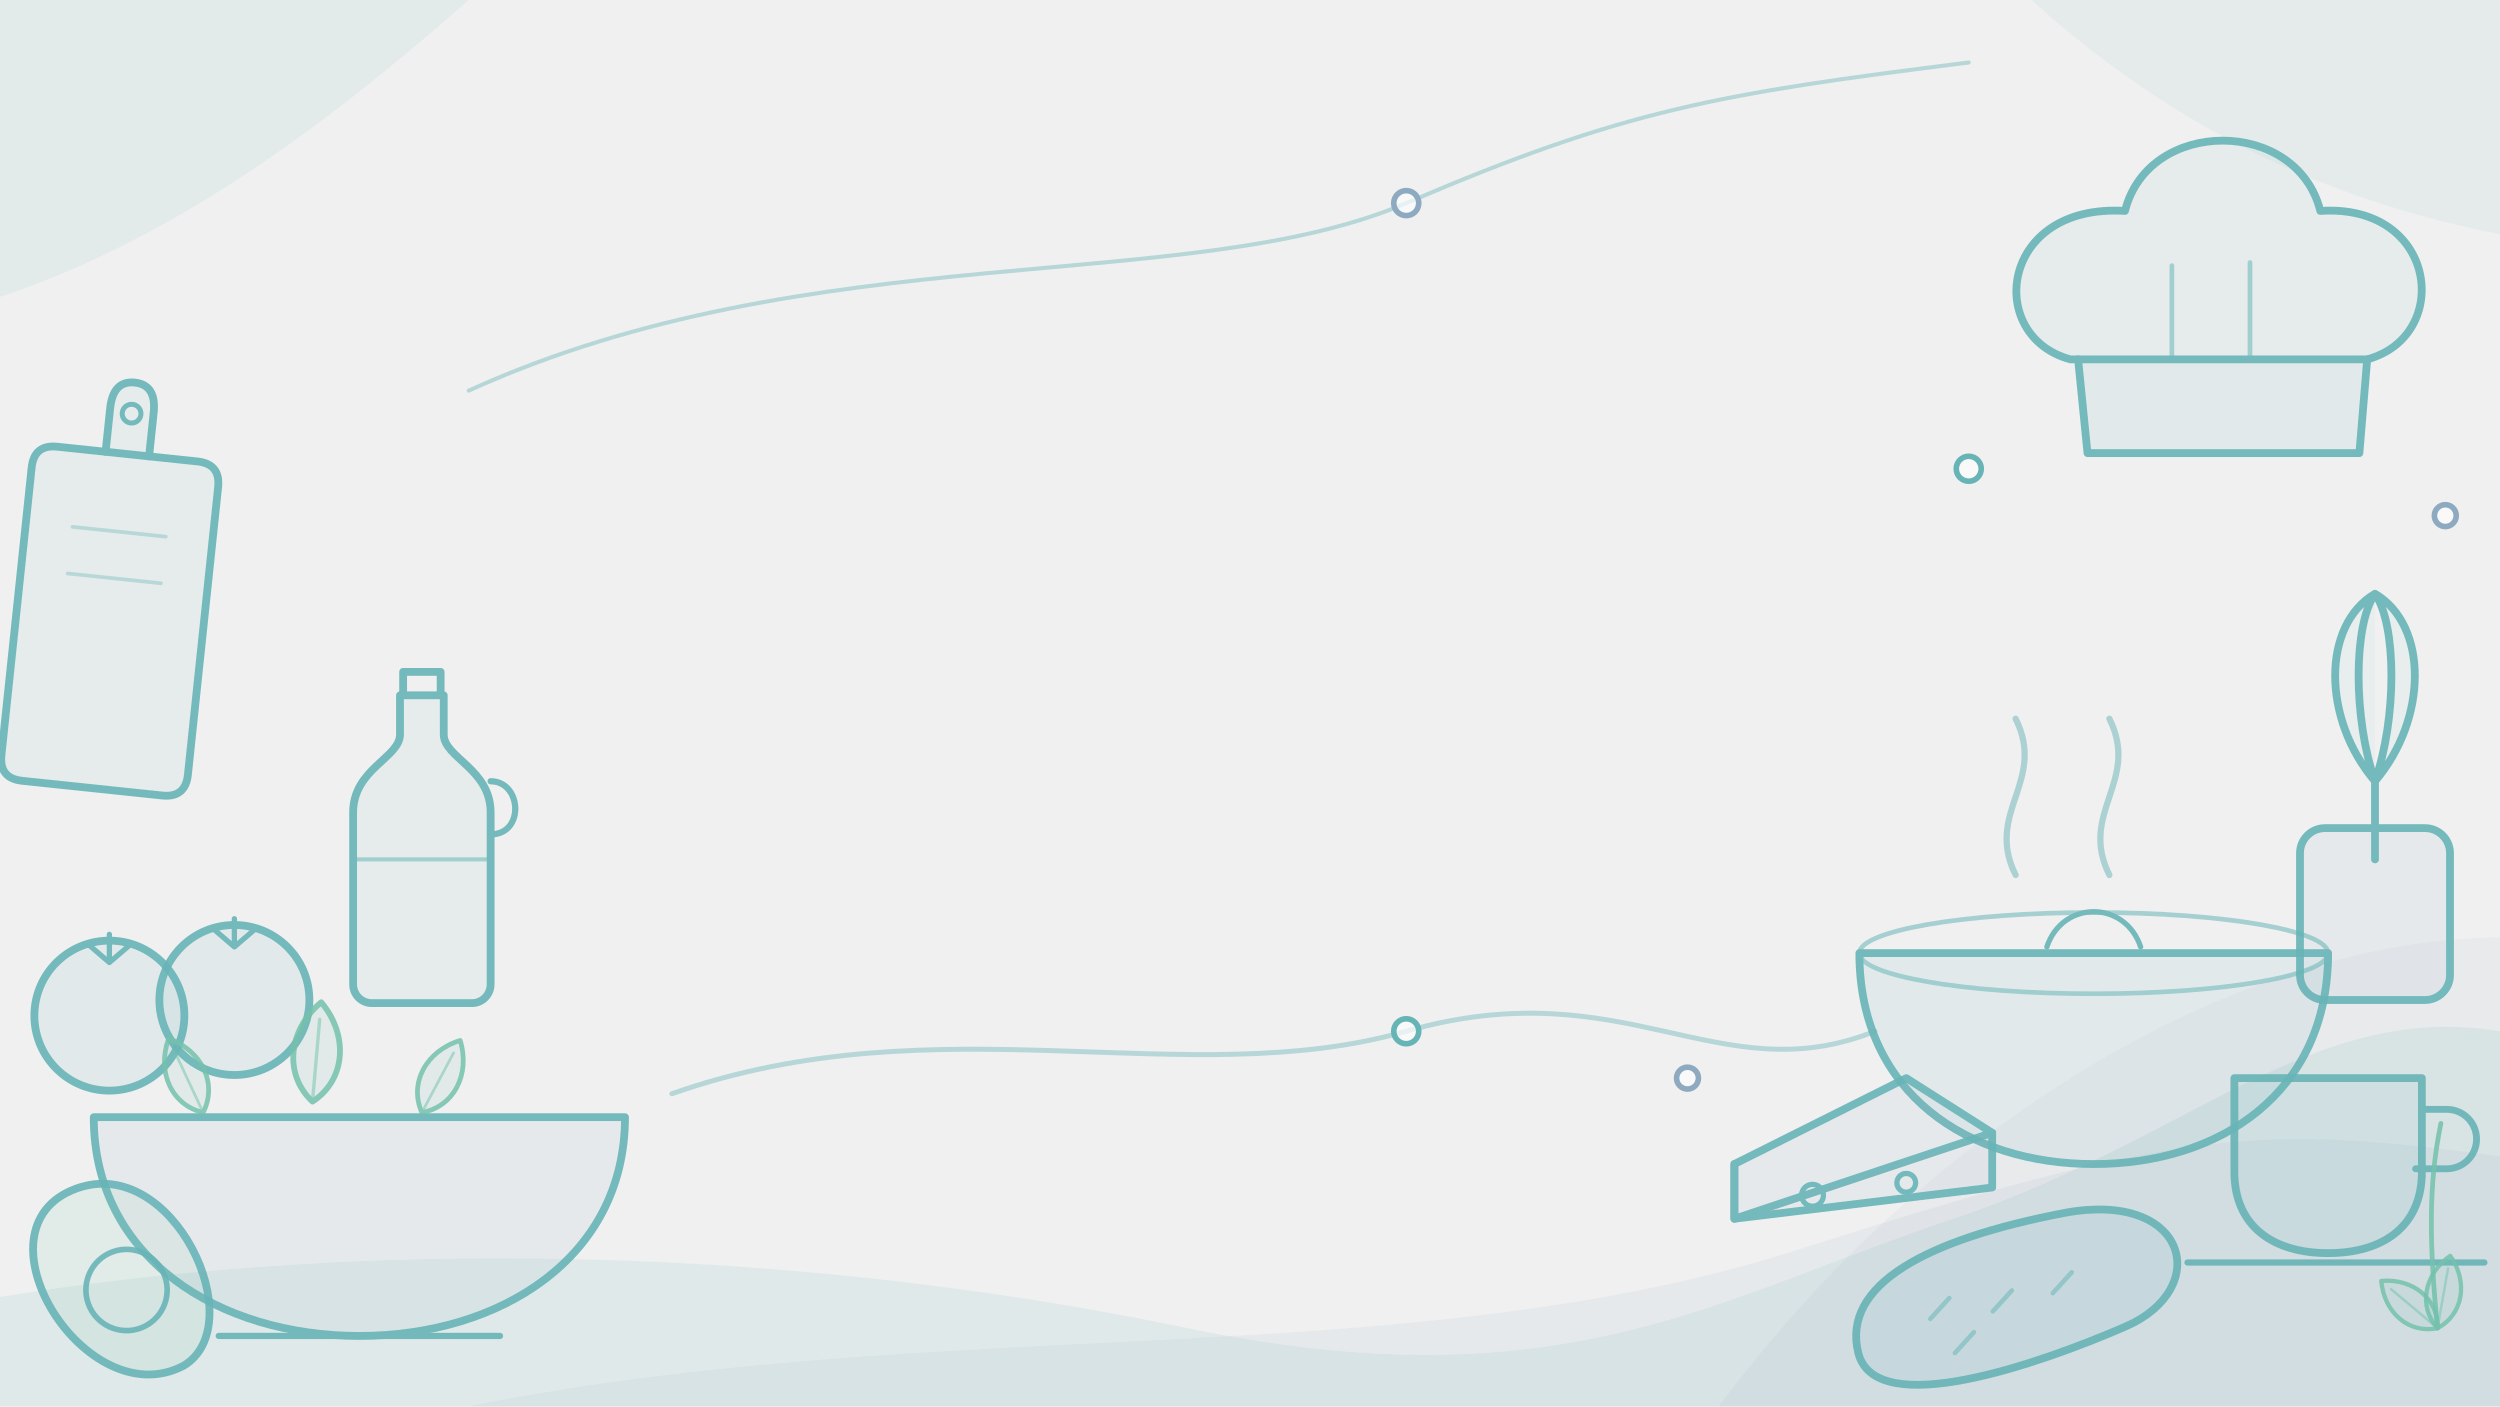
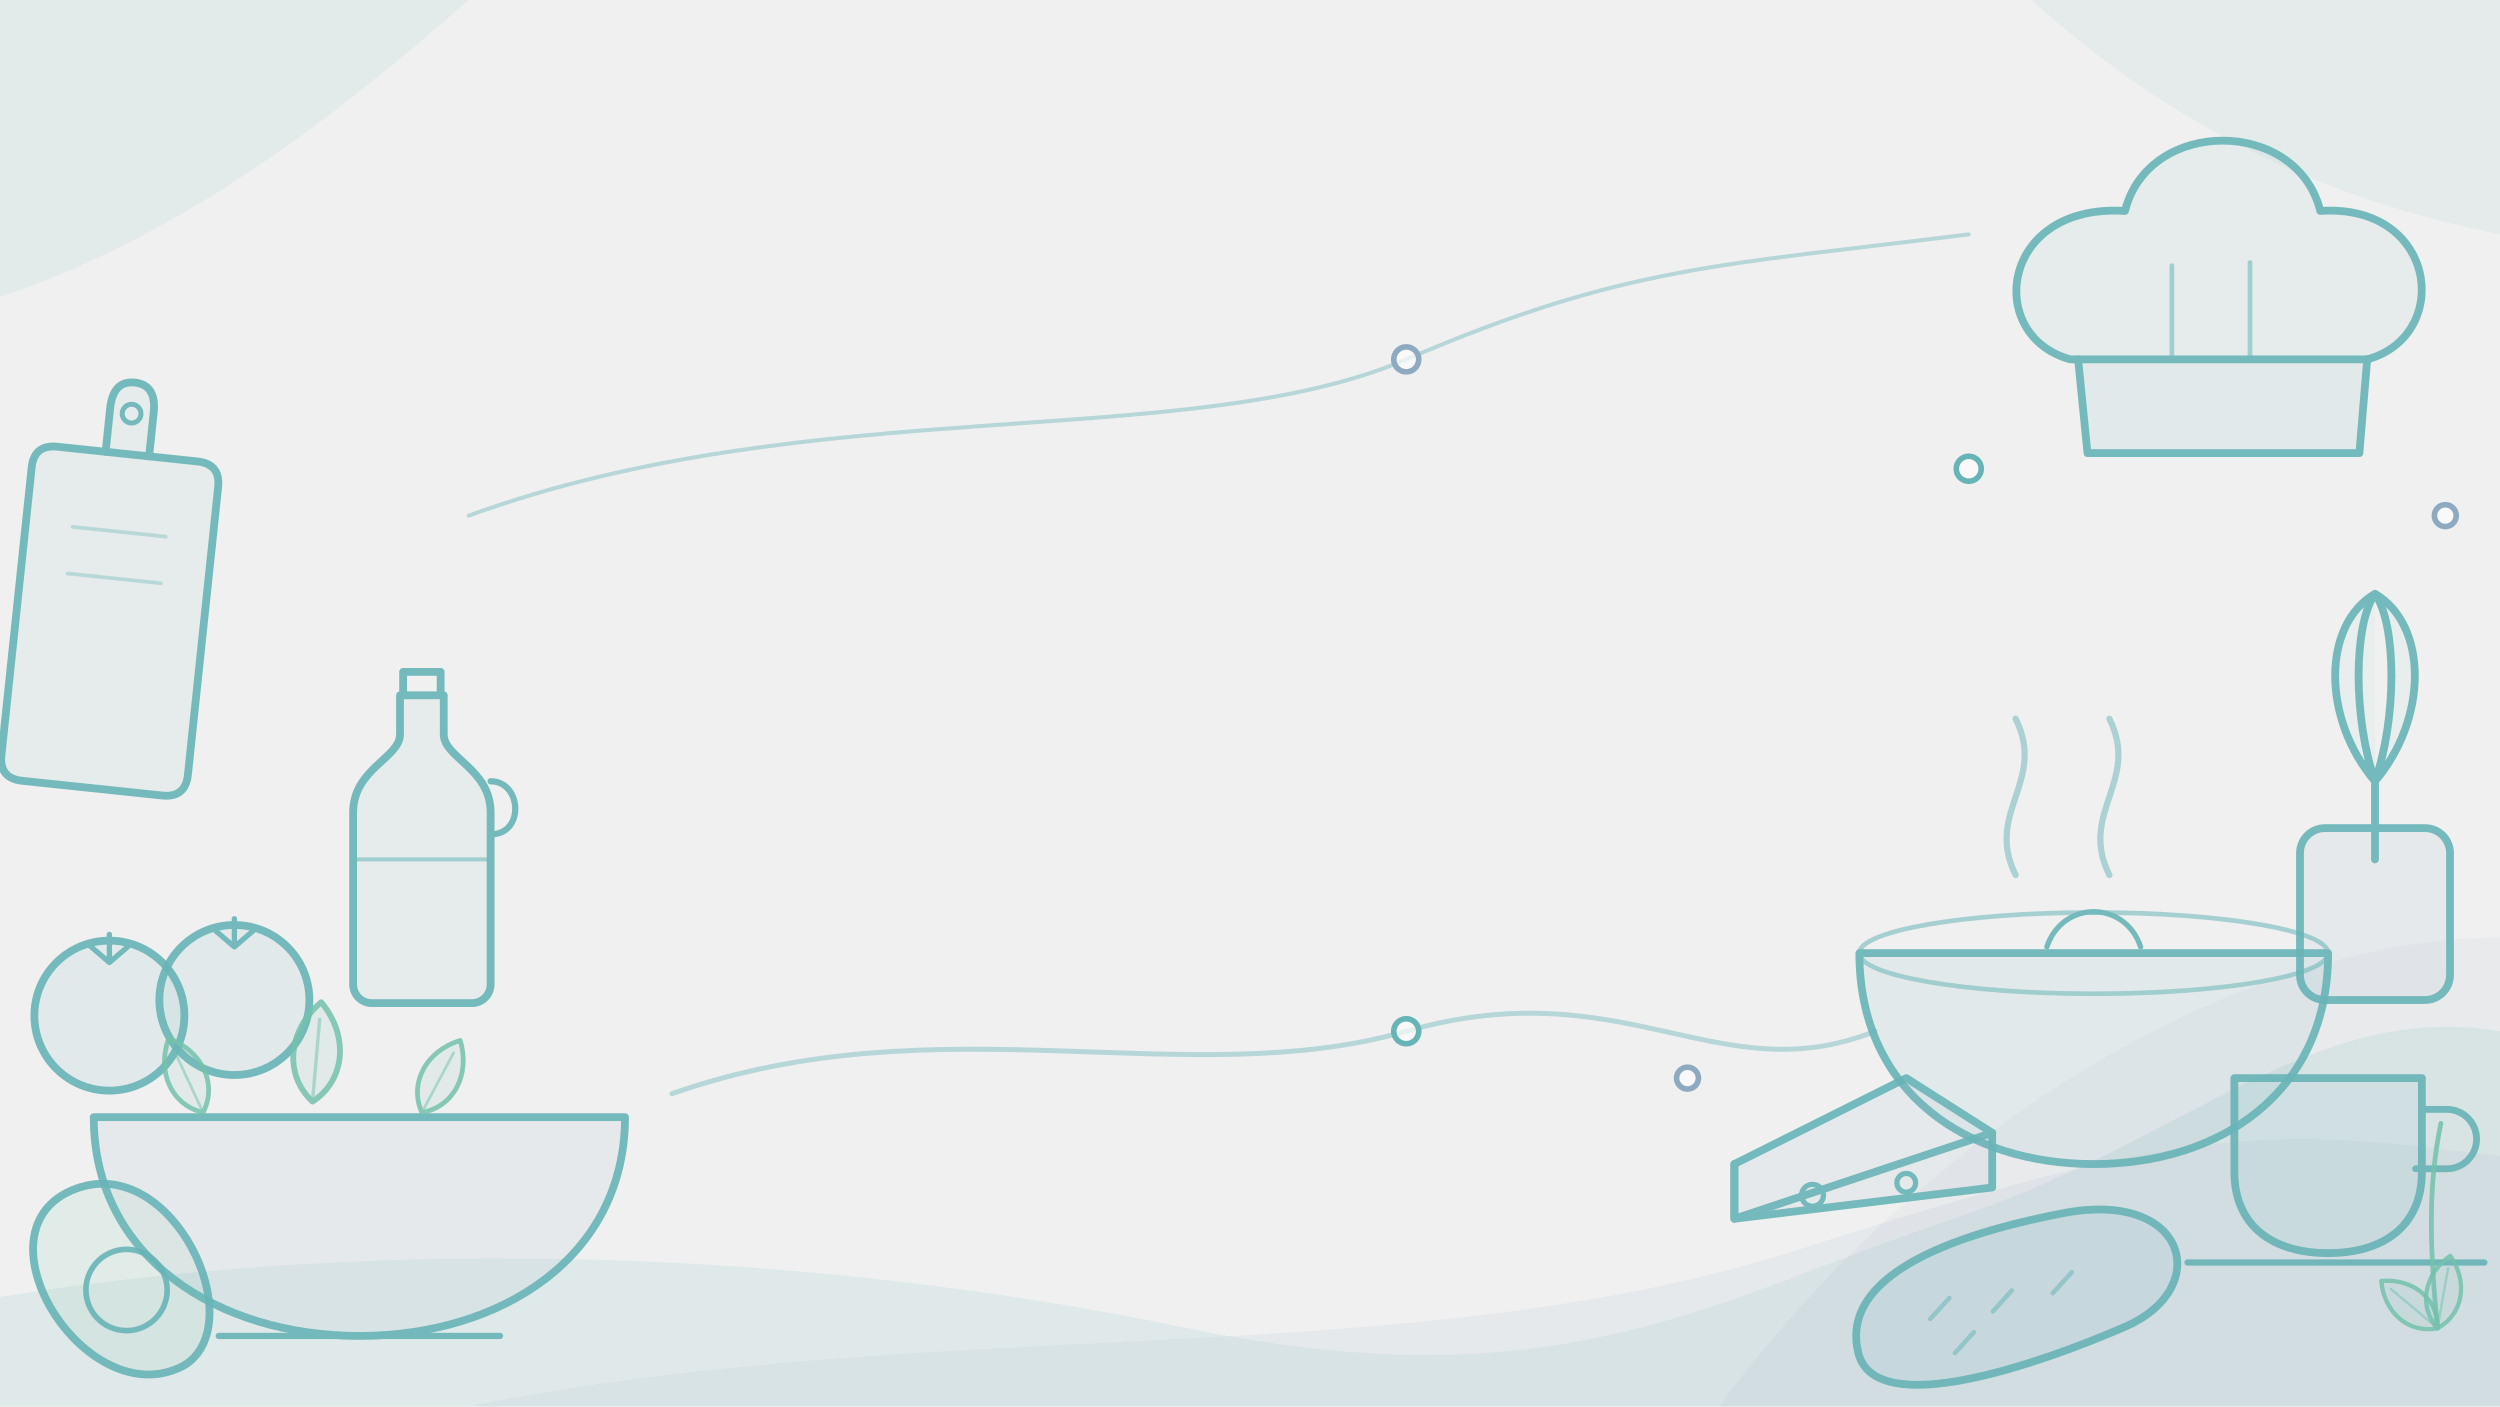
<svg xmlns="http://www.w3.org/2000/svg" opacity=".85" viewBox="0 0 1600 900" fill="none" stroke-linecap="round" stroke-linejoin="round">
  <path d="M0 0 H300 C220 70 120 150 0 190Z" fill="#4fa9ac" opacity=".10" stroke="none" />
  <path d="M1300 0 H1600 V150 C1500 130 1400 90 1300 0Z" fill="#4fa9ac" opacity=".08" stroke="none" />
  <path d="M0 900 V830 C250 790 520 800 760 850 S1100 830 1250 780 S1480 640 1600 660 V900Z" fill="#4fa9ac" opacity=".12" stroke="none" />
  <path d="M300 900 C600 840 900 880 1150 800 S1450 720 1600 740 V900Z" fill="#7d9db8" opacity=".10" stroke="none" />
  <path d="M1100 900 C1250 700 1450 600 1600 600 V900Z" fill="#7d9db8" opacity=".08" stroke="none" />
  <g stroke="#4fa9ac" stroke-width="3.2" opacity=".6">
    <path d="M430 700 C600 640 760 700 900 660 S1100 700 1200 660" opacity=".7" />
-     <path d="M300 250 C520 150 760 190 900 130 S1100 60 1260 40" opacity=".7" stroke-width="2.6" />
+     <path d="M300 330 C520 250 760 290 900 230 S1100 170 1260 150" opacity=".7" stroke-width="2.6" />
  </g>
  <circle cx="900" cy="660" r="8" fill="#ffffff" fill-opacity=".7" stroke="#4fa9ac" stroke-width="3.6" />
-   <circle cx="900" cy="130" r="8" fill="#ffffff" fill-opacity=".7" stroke="#7d9db8" stroke-width="3.6" />
+   <circle cx="900" cy="230" r="8" fill="#ffffff" fill-opacity=".7" stroke="#7d9db8" stroke-width="3.6" />
  <circle cx="1080" cy="690" r="7" fill="#ffffff" fill-opacity=".7" stroke="#7d9db8" stroke-width="3.6" />
  <g transform="translate(70 400) rotate(6)" stroke="#4fa9ac" stroke-width="5" opacity=".9">
    <path d="M-45-110H45Q60-110 60-95V90Q60 105 45 105H-45Q-60 105-60 90V-95Q-60-110-45-110Z" fill="#4fa9ac" fill-opacity=".08" />
    <path d="M-14-110V-138Q-14-156 0-156 14-156 14-138V-110" fill="#4fa9ac" fill-opacity=".08" />
    <circle cy="-136" r="6" stroke-width="3.2" />
    <path d="M-30-60H30M-30-30H30" stroke-width="2.4" opacity=".4" />
  </g>
  <g transform="translate(270 540)" stroke="#4fa9ac" stroke-width="5" opacity=".9">
    <path d="M-14-95H14V-70C14-55 44-48 44-20V90A12 12 0 0 1 32 102H-32A12 12 0 0 1-44 90V-20C-44-48-14-55-14-70Z" fill="#4fa9ac" fill-opacity=".08" />
    <path d="M-44 10H44" stroke-width="2.6" opacity=".6" />
    <path d="M-12-95V-110H12V-95" />
    <path d="M44-40C64-40 66-6 44-6" stroke-width="4" />
  </g>
  <g transform="translate(70 650)" stroke="#4fa9ac" stroke-width="5" opacity=".9">
    <circle r="48" fill="#4fa9ac" fill-opacity=".10" />
    <path d="M-14-46 0-34 14-46M0-34V-52" stroke-width="3.4" />
  </g>
  <g transform="translate(150 640)" stroke="#4fa9ac" stroke-width="5" opacity=".9">
    <circle r="48" fill="#4fa9ac" fill-opacity=".10" />
    <path d="M-14-46 0-34 14-46M0-34V-52" stroke-width="3.4" />
  </g>
  <g transform="translate(230 735)" stroke="#4fa9ac" stroke-width="5" opacity=".9">
    <path d="M-170-20H170C170 70 90 120 0 120S-170 70-170-20Z" fill="#7d9db8" fill-opacity=".10" />
    <path d="M-90 120H90" stroke-width="4" />
  </g>
  <g transform="translate(130 712) rotate(-25) scale(0.9)" stroke="#5db89f" stroke-width="3.4" opacity=".85" fill="#5db89f" fill-opacity=".14">
    <path d="M0 0C-18-14-18-40 0-58 18-40 18-14 0 0Z" />
    <path d="M0 0V-48" stroke-width="2" opacity=".6" />
  </g>
  <g transform="translate(200 705) rotate(5) scale(1.1)" stroke="#5db89f" stroke-width="3.4" opacity=".85" fill="#5db89f" fill-opacity=".14">
    <path d="M0 0C-18-14-18-40 0-58 18-40 18-14 0 0Z" />
    <path d="M0 0V-48" stroke-width="2" opacity=".6" />
  </g>
  <g transform="translate(270 712) rotate(28) scale(0.9)" stroke="#5db89f" stroke-width="3.4" opacity=".85" fill="#5db89f" fill-opacity=".14">
    <path d="M0 0C-18-14-18-40 0-58 18-40 18-14 0 0Z" />
    <path d="M0 0V-48" stroke-width="2" opacity=".6" />
  </g>
  <g transform="translate(75 815) rotate(-20)" stroke="#4fa9ac" stroke-width="5" opacity=".9">
    <path d="M-6-60C60-60 70 60 20 70-50 80-80-60-6-60Z" fill="#5db89f" fill-opacity=".14" />
    <circle cx="2" cy="12" r="26" stroke-width="3.6" />
  </g>
  <g transform="translate(1420 160)" stroke="#4fa9ac" stroke-width="5" opacity=".9">
    <path d="M-95 70C-150 55-140-30-60-25-45-85 50-85 65-25 140-30 150 55 95 70Z" fill="#4fa9ac" fill-opacity=".08" />
    <path d="M-90 70L-84 130H90L95 70" fill="#4fa9ac" fill-opacity=".10" />
    <path d="M-30 70V10M20 70V8" stroke-width="3" opacity=".6" />
  </g>
  <g transform="translate(1520 530)" stroke="#4fa9ac" stroke-width="5" opacity=".9">
    <rect x="-48" y="0" width="96" height="110" rx="16" fill="#7d9db8" fill-opacity=".10" />
    <path d="M0 20V-30" />
    <path d="M0-30C-34-70-34-130 0-150 34-130 34-70 0-30ZM0-30C-14-70-14-130 0-150M0-30C14-70 14-130 0-150" fill="#4fa9ac" fill-opacity=".06" />
  </g>
  <g transform="translate(1340 620)" stroke="#4fa9ac" stroke-width="5" opacity=".9">
    <path d="M-150-10H150C150 80 80 125 0 125S-150 80-150-10Z" fill="#4fa9ac" fill-opacity=".10" />
    <ellipse cy="-10" rx="150" ry="26" stroke-width="3" opacity=".6" />
    <path d="M-30-14C-20-44 20-44 30-14" stroke-width="3.4" />
  </g>
  <g stroke="#4fa9ac" stroke-width="4" opacity=".5" fill="none">
    <path d="M1290 560C1270 520 1310 500 1290 460" />
    <path d="M1350 560C1330 520 1370 500 1350 460" />
  </g>
  <g transform="translate(1180 735)" stroke="#4fa9ac" stroke-width="5" opacity=".9">
    <path d="M-70 10 40-45 95-10 -70 45Z" fill="#7d9db8" fill-opacity=".10" />
    <path d="M-70 10V45M95-10V25L-70 45" fill="#7d9db8" fill-opacity=".10" />
    <circle cx="-20" cy="30" r="7" stroke-width="3.4" />
    <circle cx="40" cy="22" r="6" stroke-width="3.4" />
  </g>
  <g transform="translate(1290 815) rotate(-14)" stroke="#4fa9ac" stroke-width="5" opacity=".9">
    <path d="M-110 25C-110-20-50-35 40-30 120-25 120 40 60 50 0 60-110 70-110 25Z" fill="#4fa9ac" fill-opacity=".10" />
    <path d="M-60 15 -45 5M-20 20-5 10M20 18 35 8M-50 40-35 30" stroke-width="3" opacity=".6" />
  </g>
  <g transform="translate(1500 740)" stroke="#4fa9ac" stroke-width="5" opacity=".9">
    <path d="M-70-50H50V10C50 45 25 62-10 62S-70 45-70 10Z" fill="#4fa9ac" fill-opacity=".08" />
    <path d="M50-30H66A18 18 0 0 1 66 8H46" stroke-width="4.4" />
    <path d="M-100 68H90" stroke-width="4" />
  </g>
  <g transform="translate(1560 850) rotate(-15) scale(0.9)" stroke="#5db89f" stroke-width="3.4" opacity=".85" fill="none">
    <path d="M0 0C10-60 20-100 40-140" />
  </g>
  <g transform="translate(1560 850) rotate(-50) scale(0.81)" stroke="#5db89f" stroke-width="3.4" opacity=".85" fill="#5db89f" fill-opacity=".14">
    <path d="M0 0C-18-14-18-40 0-58 18-40 18-14 0 0Z" />
    <path d="M0 0V-48" stroke-width="2" opacity=".6" />
  </g>
  <g transform="translate(1560 850) rotate(10) scale(0.81)" stroke="#5db89f" stroke-width="3.4" opacity=".85" fill="#5db89f" fill-opacity=".14">
    <path d="M0 0C-18-14-18-40 0-58 18-40 18-14 0 0Z" />
    <path d="M0 0V-48" stroke-width="2" opacity=".6" />
  </g>
  <circle cx="1260" cy="300" r="8" fill="#ffffff" fill-opacity=".7" stroke="#4fa9ac" stroke-width="3.6" />
  <circle cx="1565" cy="330" r="7" fill="#ffffff" fill-opacity=".7" stroke="#7d9db8" stroke-width="3.6" />
</svg>
